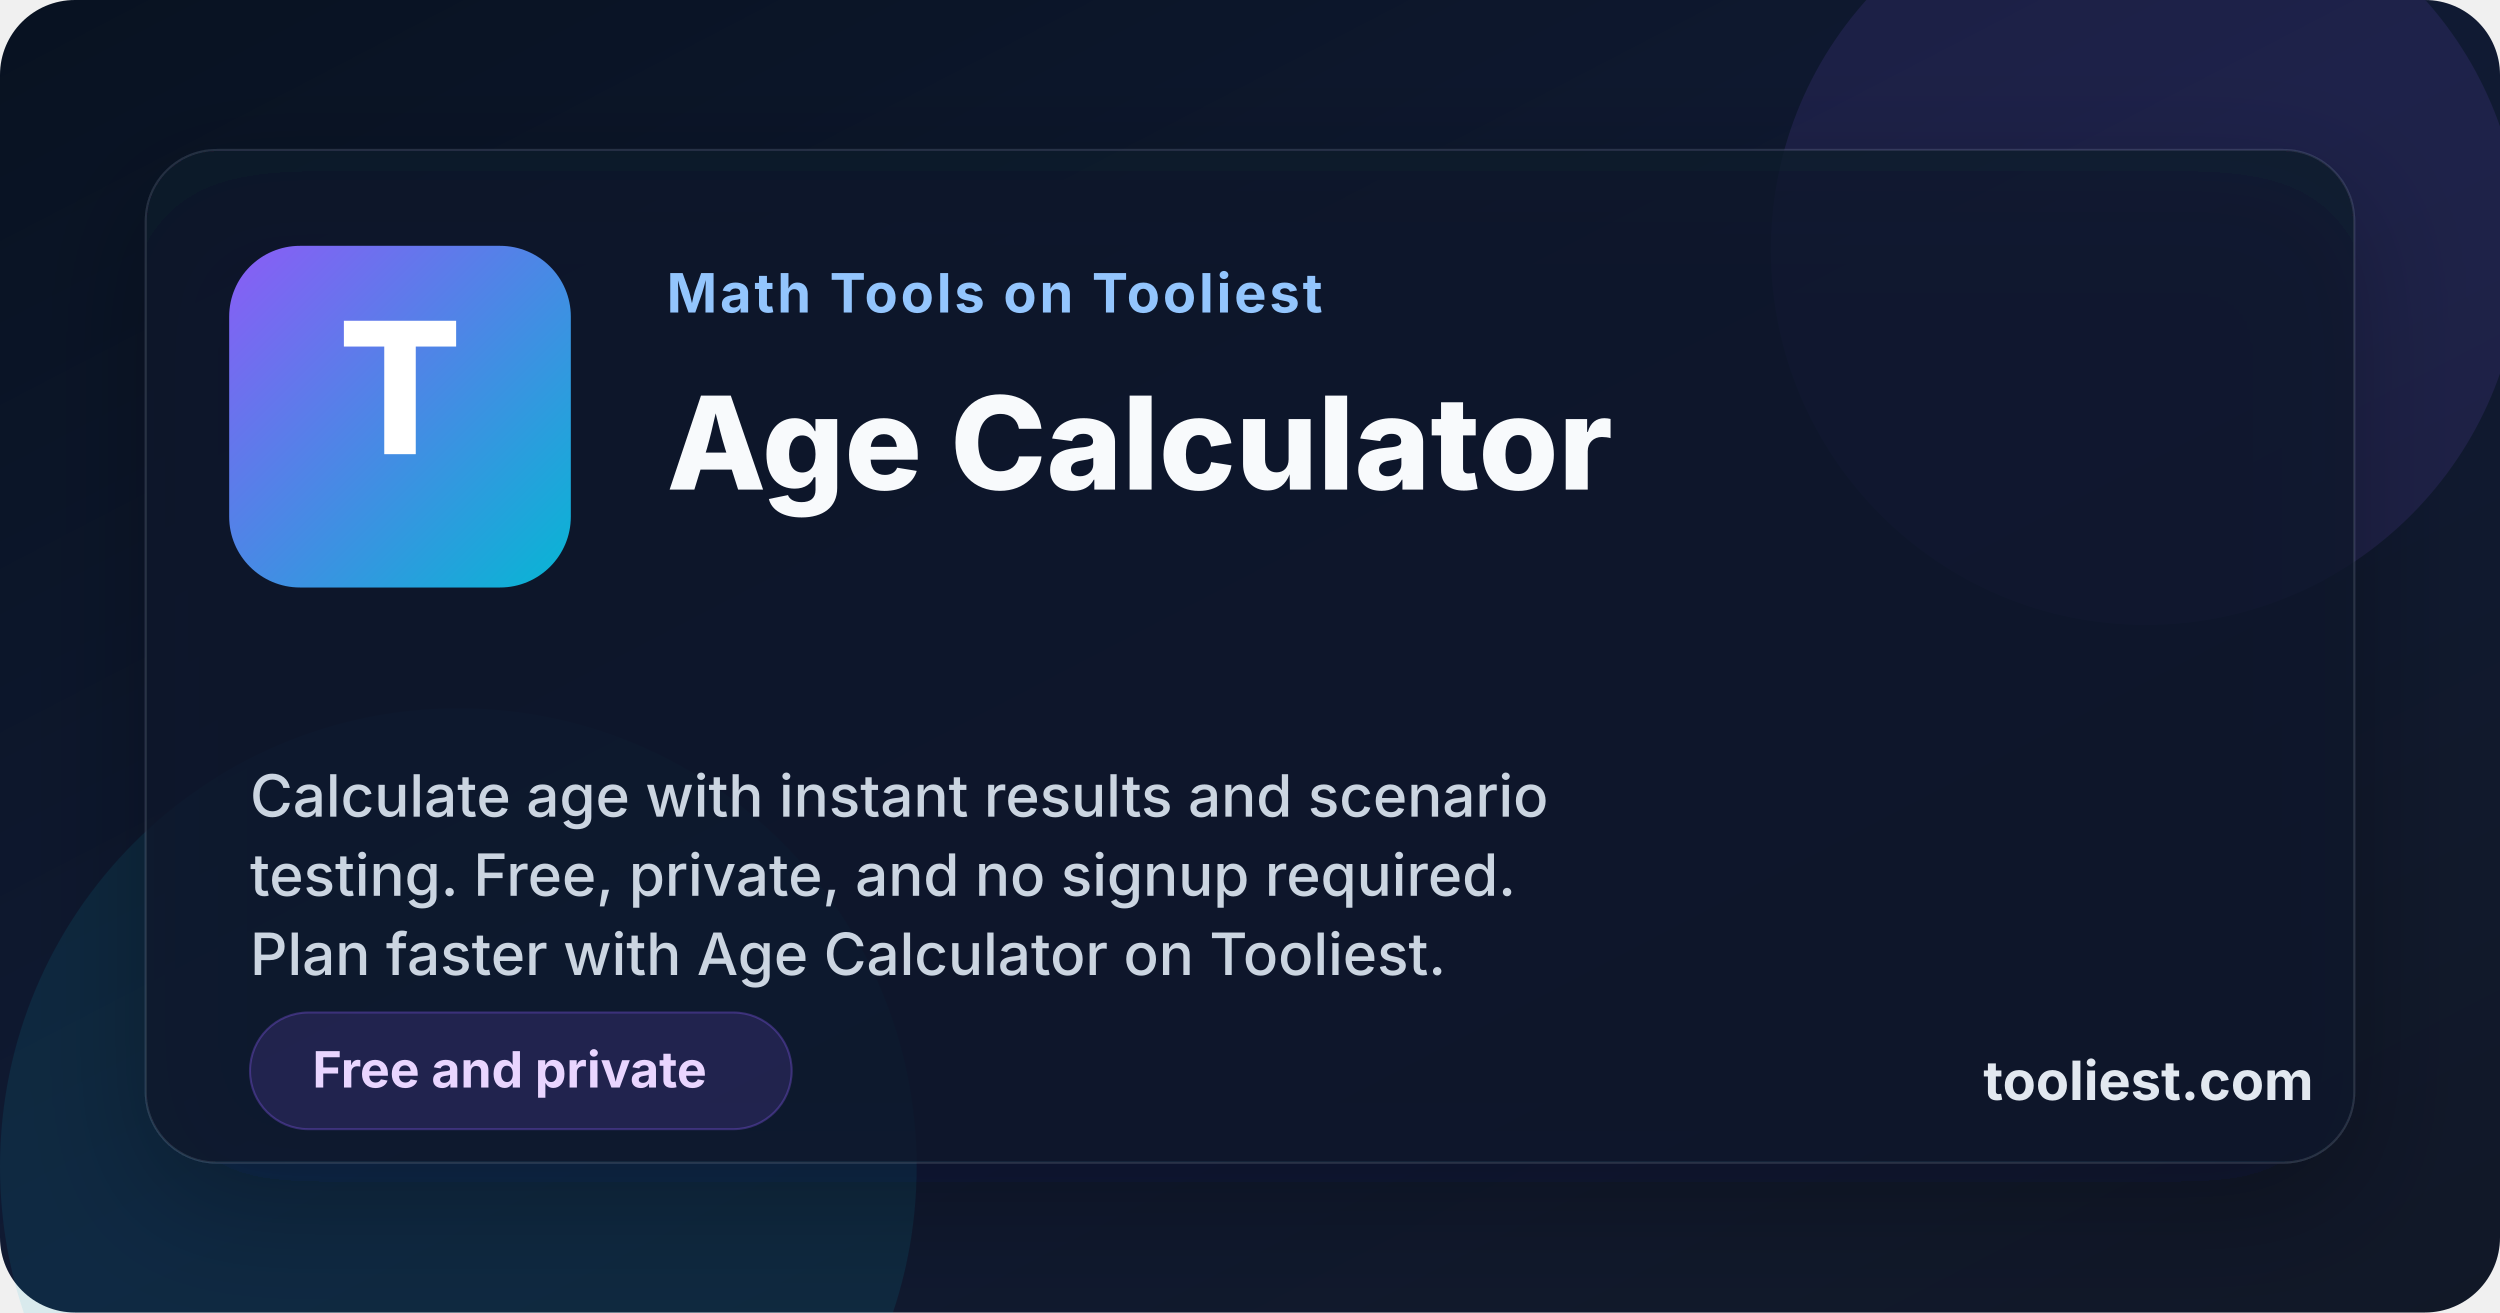
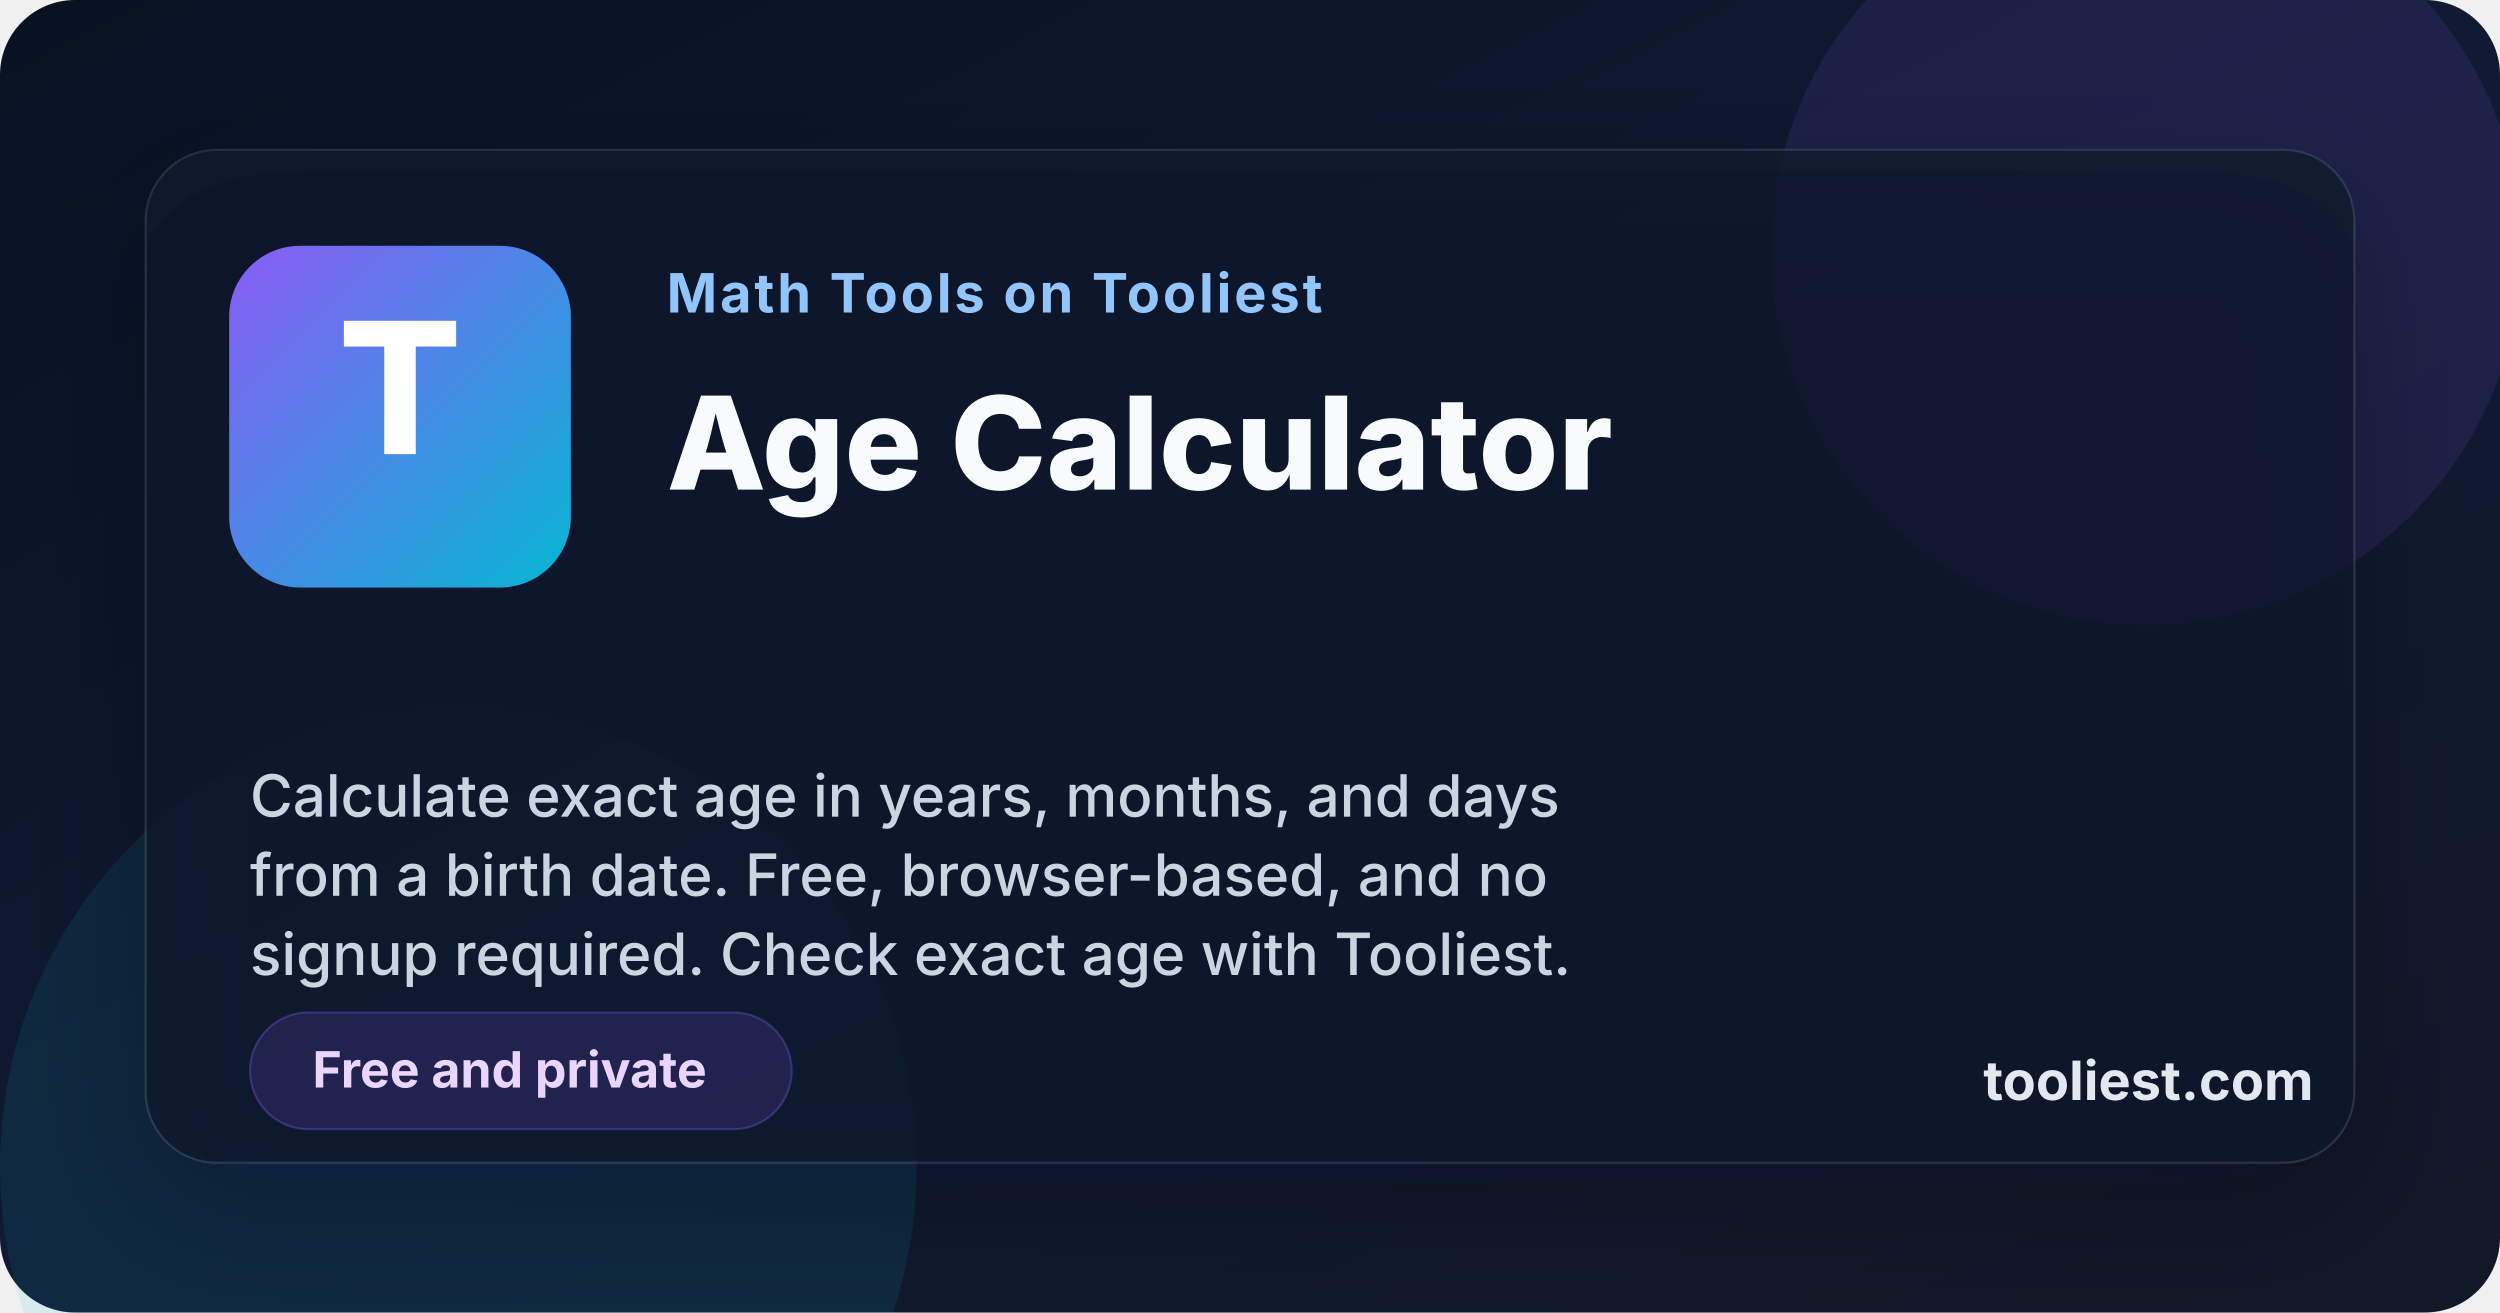
<svg xmlns="http://www.w3.org/2000/svg" width="1200" height="630" viewBox="0 0 1200 630" role="img" aria-labelledby="title desc">
  <defs>
    <linearGradient id="bg" x1="0%" x2="100%" y1="0%" y2="100%">
      <stop offset="0%" stop-color="#081221" />
      <stop offset="50%" stop-color="#101a33" />
      <stop offset="100%" stop-color="#111827" />
    </linearGradient>
    <linearGradient id="accent" x1="0%" x2="100%" y1="0%" y2="100%">
      <stop offset="0%" stop-color="#8b5cf6" />
      <stop offset="100%" stop-color="#06b6d4" />
    </linearGradient>
    <filter id="shadow" x="-20%" y="-20%" width="140%" height="140%">
      <feDropShadow dx="0" dy="20" stdDeviation="30" flood-color="#020617" flood-opacity="0.35" />
    </filter>
  </defs>
  <rect width="1200" height="630" fill="url(#bg)" rx="36" />
  <circle cx="1030" cy="120" r="180" fill="#8b5cf6" opacity="0.12" />
  <circle cx="220" cy="560" r="220" fill="#06b6d4" opacity="0.1" />
  <rect x="70" y="72" width="1060" height="486" rx="34" fill="rgba(15, 23, 42, 0.78)" stroke="rgba(148, 163, 184, 0.18)" filter="url(#shadow)" />
  <rect x="110" y="118" width="164" height="164" rx="34" fill="url(#accent)" />
  <text x="192" y="218" text-anchor="middle" font-family="Inter, Arial, sans-serif" font-size="88" font-weight="800" fill="#ffffff">T</text>
  <text x="320" y="150" font-family="Inter, Arial, sans-serif" font-size="26" font-weight="700" letter-spacing="1.4" fill="#93c5fd">Math Tools on Tooliest</text>
  <text x="320" y="235" font-family="Inter, Arial, sans-serif" font-size="62" font-weight="800" fill="#f8fafc">Age Calculator</text>
-   <text x="120" y="392" font-family="Inter, Arial, sans-serif" font-size="28" font-weight="500" fill="#cbd5e1">Calculate age with instant results and scenario</text>
-   <text x="120" y="430" font-family="Inter, Arial, sans-serif" font-size="28" font-weight="500" fill="#cbd5e1">testing. Free, private, and no signup required.</text>
-   <text x="120" y="468" font-family="Inter, Arial, sans-serif" font-size="28" font-weight="500" fill="#cbd5e1">Plan faster with Age Calculator on Tooliest.</text>
+   <text x="120" y="392" font-family="Inter, Arial, sans-serif" font-size="28" font-weight="500" fill="#cbd5e1">Calculate exact age in years, months, and days</text>
+   <text x="120" y="430" font-family="Inter, Arial, sans-serif" font-size="28" font-weight="500" fill="#cbd5e1">from a birth date. Free, browser-based, and no</text>
+   <text x="120" y="468" font-family="Inter, Arial, sans-serif" font-size="28" font-weight="500" fill="#cbd5e1">signup required. Check exact age with Tooliest.</text>
  <rect x="120" y="486" width="260" height="56" rx="28" fill="rgba(139, 92, 246, 0.16)" stroke="rgba(139, 92, 246, 0.32)" />
  <text x="150" y="522" font-family="Inter, Arial, sans-serif" font-size="24" font-weight="700" fill="#e9d5ff">Free and private</text>
  <text x="952" y="528" font-family="Inter, Arial, sans-serif" font-size="26" font-weight="700" fill="#e2e8f0">tooliest.com</text>
</svg>
